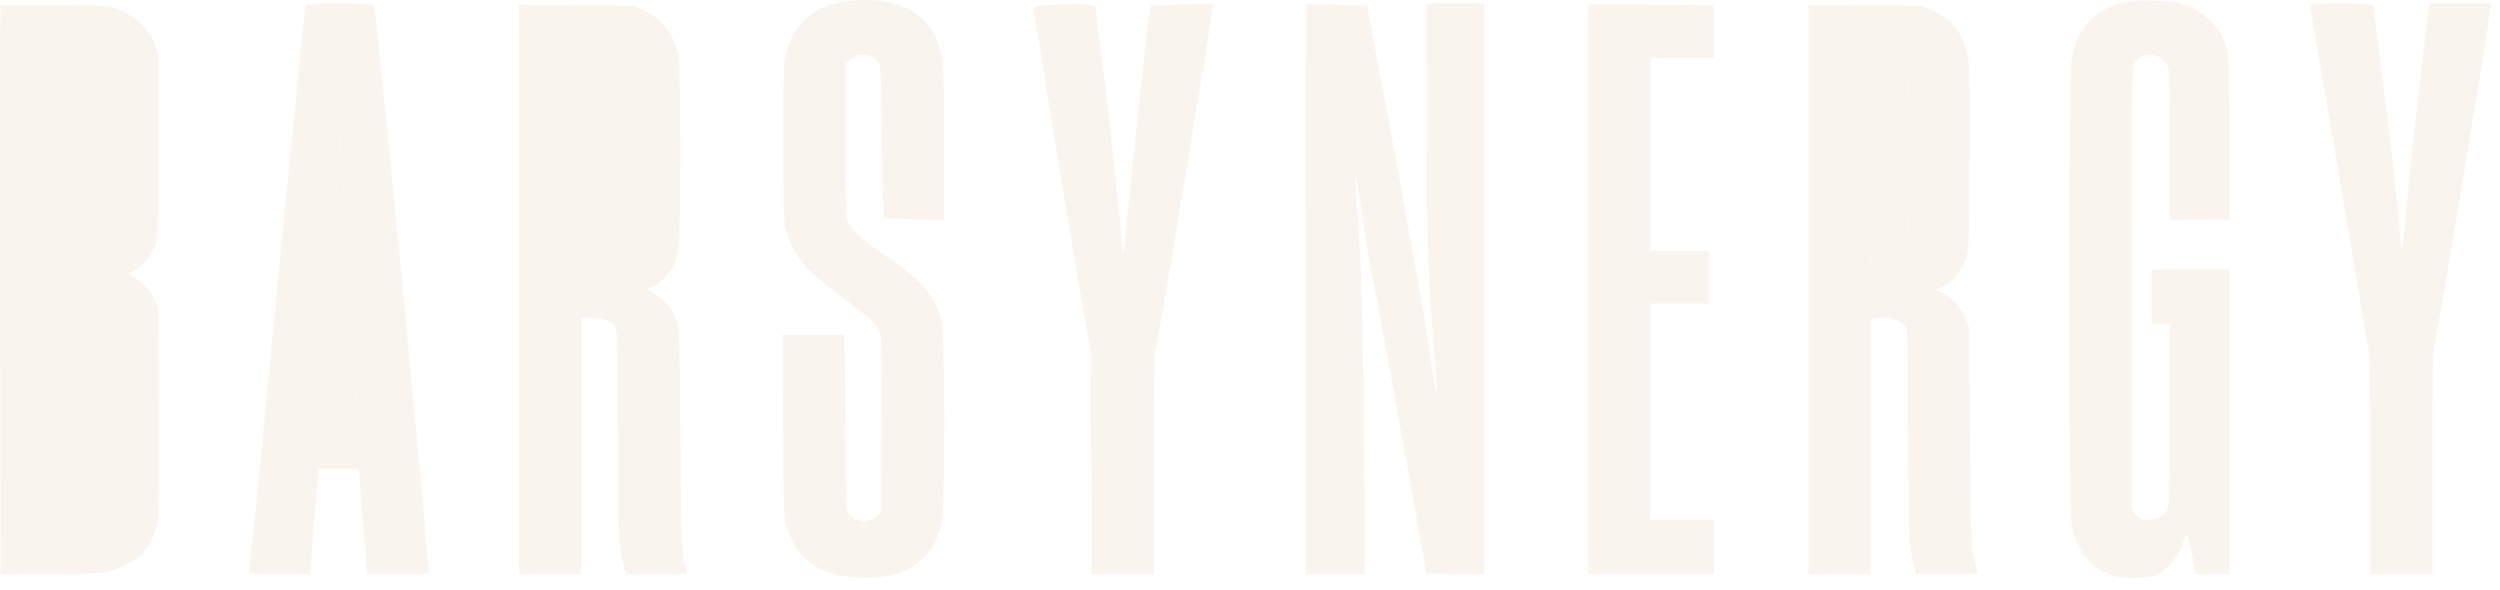
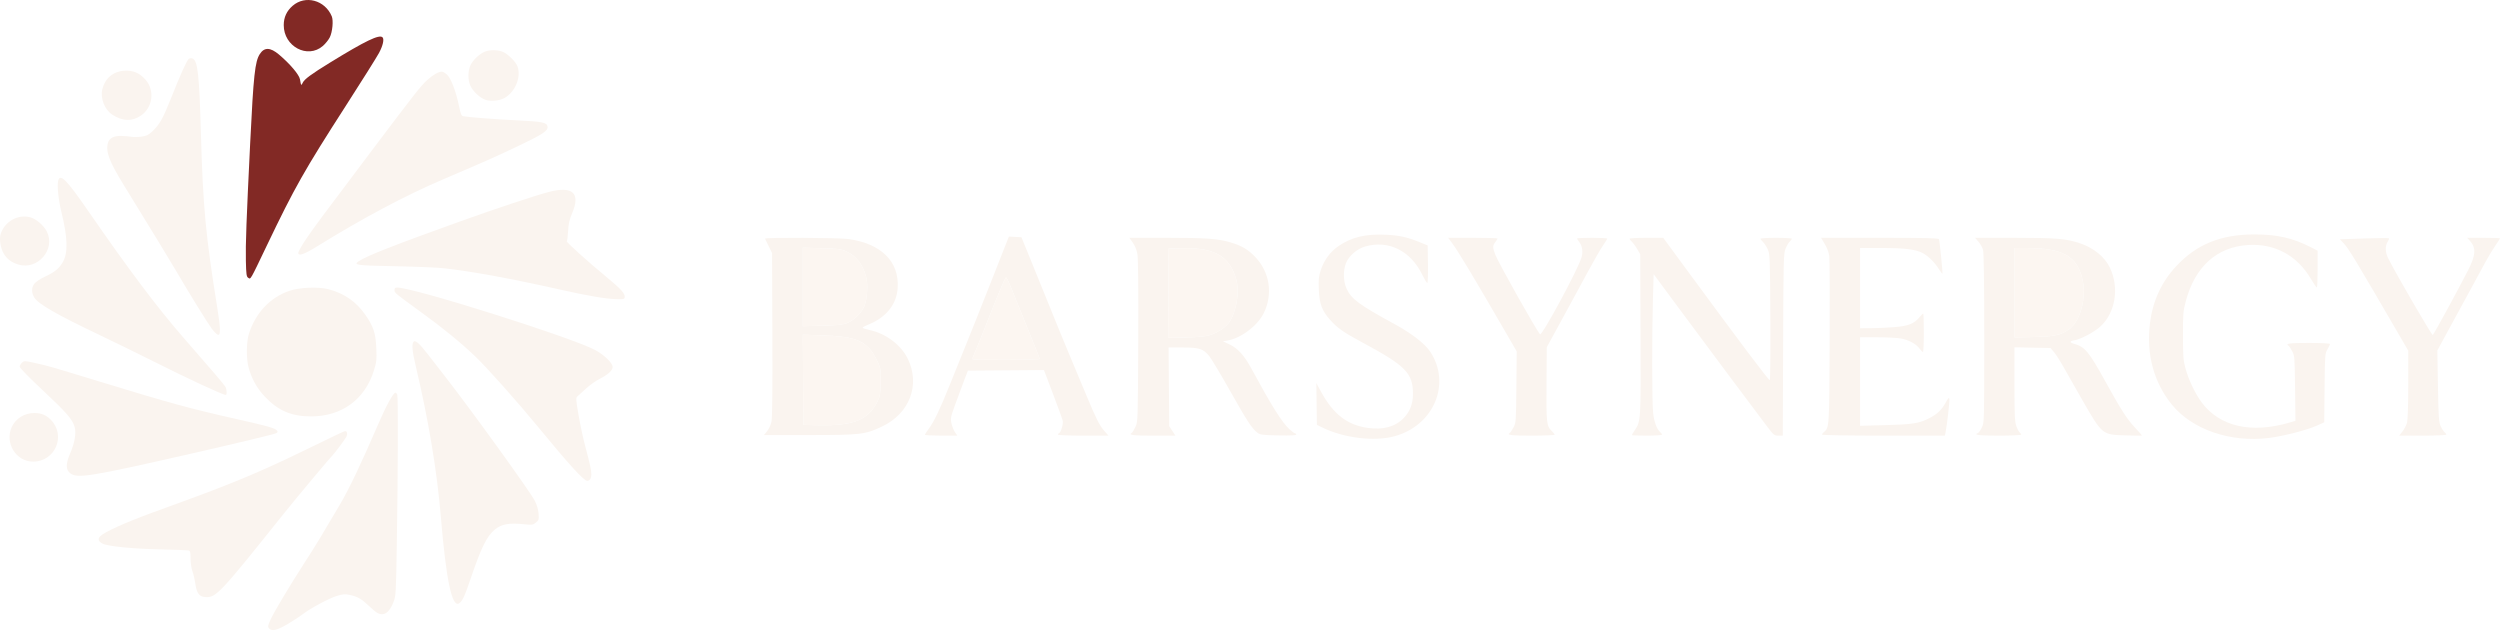
- <svg xmlns="http://www.w3.org/2000/svg" width="178" height="42" viewBox="0 0 178 42" fill="none">
-   <path d="M0.014 2.274C0.024 1.637 0.034 1.001 0.044 0.364C1.268 0.365 2.492 0.366 3.716 0.367C5.786 0.368 7.598 0.418 7.871 0.481C9.212 0.791 10.502 1.872 10.996 3.1C11.082 3.313 11.168 3.527 11.254 3.74C11.254 5.936 11.254 8.132 11.254 10.327C11.254 16.39 11.239 16.96 11.055 17.486C10.824 18.151 10.179 18.932 9.608 19.24C9.136 19.495 9.122 19.55 9.486 19.716C9.991 19.947 10.729 20.731 10.993 21.317C11.08 21.51 11.167 21.703 11.254 21.895C11.266 24.349 11.277 26.803 11.289 29.257C11.312 34.459 11.285 36.813 11.196 37.283C11.035 38.127 10.499 39.142 9.991 39.566C9.38 40.076 8.124 40.643 7.332 40.767C6.937 40.828 5.134 40.879 3.326 40.88C2.231 40.88 1.135 40.88 0.039 40.881C0.038 40.355 0.038 39.829 0.037 39.303C0.036 38.436 0.023 30.179 0.009 20.954C-0.005 11.73 -0.003 3.324 0.014 2.274ZM6.843 4.949C6.569 4.317 6.194 4.128 5.218 4.128C4.928 4.128 4.638 4.128 4.348 4.128C4.348 6.412 4.348 8.697 4.348 10.982C4.348 13.266 4.348 15.551 4.348 17.835C4.615 17.835 4.882 17.835 5.149 17.835C6.155 17.835 6.576 17.665 6.816 17.16C6.981 16.81 7 16.171 6.996 11.03C6.993 6.477 6.961 5.22 6.843 4.949ZM6.839 22.319C6.611 21.794 6.26 21.623 5.248 21.545C4.948 21.522 4.648 21.498 4.348 21.475C4.348 24.045 4.348 26.615 4.348 29.185C4.348 31.755 4.348 34.325 4.348 36.895C4.589 36.895 4.83 36.895 5.07 36.895C5.965 36.895 6.487 36.686 6.776 36.21C6.994 35.853 6.999 35.672 6.996 29.257C6.992 23.905 6.963 22.605 6.839 22.319Z" fill="#FAF4EF" />
-   <path d="M41.061 0.385C42.433 0.397 43.805 0.408 45.177 0.42C45.422 0.535 45.666 0.651 45.91 0.766C47.21 1.382 48.028 2.504 48.316 4.068C48.469 4.898 48.479 16.089 48.328 17.406C48.259 18.003 48.119 18.55 47.939 18.918C47.628 19.554 46.935 20.247 46.437 20.421C46.261 20.483 46.118 20.566 46.119 20.606C46.121 20.645 46.394 20.843 46.726 21.044C47.426 21.468 47.804 21.923 48.141 22.747C48.378 23.326 48.382 23.449 48.444 31.25C48.508 39.34 48.522 39.604 48.938 40.687C49.008 40.867 48.862 40.881 46.794 40.881C46.055 40.881 45.315 40.881 44.575 40.881C44.52 40.687 44.464 40.493 44.409 40.3C44.064 39.099 44.021 38.086 44.019 30.997C44.017 23.234 44.02 23.283 43.422 22.89C43.247 22.775 42.806 22.682 42.253 22.644C41.957 22.624 41.661 22.604 41.365 22.583C41.365 25.633 41.365 28.683 41.365 31.732C41.365 34.782 41.365 37.831 41.365 40.881C40.628 40.881 39.892 40.881 39.155 40.881C38.418 40.881 37.682 40.881 36.945 40.881C36.945 34.126 36.945 27.371 36.945 20.616C36.945 13.861 36.945 7.107 36.945 0.352C38.317 0.363 39.689 0.374 41.061 0.385ZM43.909 4.835C43.697 4.31 43.279 4.128 42.289 4.128C41.981 4.128 41.673 4.128 41.365 4.128C41.365 6.563 41.365 8.999 41.365 11.434C41.365 13.87 41.365 16.305 41.365 18.74C41.651 18.74 41.936 18.739 42.221 18.739C43.229 18.737 43.561 18.599 43.823 18.075C44.001 17.72 44.016 17.174 44.01 11.379C44.006 7.908 43.961 4.964 43.909 4.835Z" fill="#FAF4EF" />
-   <path d="M132.829 0.387C134.183 0.398 135.536 0.408 136.89 0.42C137.159 0.546 137.428 0.672 137.698 0.799C139.102 1.458 139.848 2.511 140.152 4.262C140.236 4.743 140.261 7.008 140.234 11.383C140.194 17.744 140.191 17.806 139.941 18.49C139.63 19.338 138.893 20.194 138.25 20.452C138.095 20.514 137.94 20.576 137.785 20.638C137.938 20.707 138.091 20.776 138.244 20.844C138.923 21.149 139.636 21.921 139.94 22.681C140.028 22.899 140.115 23.116 140.202 23.335C140.223 25.936 140.243 28.538 140.264 31.139C140.324 38.747 140.332 38.965 140.569 39.819C140.703 40.301 140.812 40.737 140.812 40.788C140.812 40.839 139.826 40.881 138.621 40.881C137.89 40.881 137.16 40.881 136.43 40.881C136.341 40.521 136.252 40.161 136.163 39.801C135.898 38.726 135.896 38.694 135.841 31.058C135.822 28.503 135.803 25.949 135.785 23.394C135.673 23.282 135.561 23.17 135.449 23.057C135.077 22.686 134.316 22.524 133.585 22.661C133.453 22.686 133.321 22.711 133.188 22.736C133.188 25.76 133.188 28.784 133.188 31.808C133.188 34.832 133.188 37.857 133.188 40.881C132.452 40.881 131.715 40.881 130.978 40.881C130.242 40.881 129.505 40.881 128.768 40.881C128.768 34.126 128.768 27.372 128.768 20.617C128.768 13.863 128.768 7.108 128.768 0.354C130.122 0.365 131.475 0.376 132.829 0.387ZM135.616 4.702C135.327 4.227 134.805 4.017 133.91 4.017C133.669 4.017 133.429 4.017 133.188 4.017C133.188 6.476 133.188 8.934 133.188 11.392C133.188 13.851 133.188 16.309 133.188 18.768C133.51 18.752 133.833 18.735 134.155 18.719C135.182 18.668 135.527 18.533 135.722 18.105C135.801 17.929 135.84 15.763 135.84 11.457C135.839 5.245 135.833 5.059 135.616 4.702Z" fill="#FAF4EF" />
-   <path d="M93.05 0.328C93.096 0.302 94.079 0.305 95.236 0.337C95.937 0.356 96.638 0.375 97.34 0.394C97.443 0.97 97.547 1.546 97.652 2.122C97.823 3.073 98.129 4.698 98.331 5.733C98.879 8.535 99.487 11.831 100.425 17.08C101.595 23.634 101.658 24.005 101.92 25.936C102.047 26.88 102.196 27.752 102.249 27.873C102.361 28.131 102.324 27.454 102.019 23.667C101.634 18.89 101.589 17.351 101.587 8.75C101.587 5.918 101.587 3.085 101.586 0.253C102.267 0.253 102.949 0.253 103.63 0.253C104.311 0.253 104.993 0.253 105.674 0.253C105.674 7.025 105.674 13.797 105.674 20.57C105.674 27.341 105.674 34.114 105.674 40.886C104.984 40.875 104.293 40.865 103.602 40.855C102.912 40.845 102.221 40.835 101.531 40.825C101.52 40.733 101.509 40.641 101.498 40.548C101.465 40.272 100.087 32.54 99.269 28.039C99.03 26.73 98.687 24.837 98.505 23.833C98.323 22.828 98.019 21.209 97.829 20.235C97.297 17.503 97.186 16.847 96.888 14.653C96.472 11.584 96.372 11.927 96.664 15.424C96.925 18.55 97.042 22.892 97.113 32.163C97.135 35.069 97.158 37.975 97.18 40.881C96.478 40.881 95.776 40.881 95.074 40.881C94.371 40.881 93.669 40.881 92.967 40.881C92.967 34.13 92.967 27.38 92.967 20.629C92.967 9.49 93.004 0.355 93.05 0.328Z" fill="#FAF4EF" />
-   <path d="M147.446 4.626C147.707 2.235 149.041 0.646 151.168 0.195C152.144 -0.012 154.156 -0.01 155.041 0.199C156.935 0.646 158.263 1.983 158.601 3.783C158.667 4.137 158.713 6.668 158.713 10.001C158.713 11.875 158.713 13.749 158.713 15.623C158.013 15.627 157.313 15.632 156.614 15.636C155.914 15.64 155.214 15.645 154.514 15.649C154.514 13.922 154.514 12.196 154.513 10.47C154.513 7.278 154.469 5.134 154.4 4.882C154.09 3.767 152.528 3.532 151.958 4.516C151.778 4.826 151.765 5.824 151.75 20.18C151.742 28.612 151.739 35.702 151.743 35.935C151.75 36.249 151.835 36.443 152.075 36.682C152.353 36.962 152.481 37.006 153.005 37.006C153.739 37.006 154.223 36.668 154.4 36.031C154.471 35.774 154.513 33.284 154.513 29.34C154.514 27.246 154.514 25.152 154.514 23.058C154.293 23.058 154.072 23.058 153.851 23.058C153.63 23.058 153.409 23.058 153.188 23.058C153.188 22.412 153.188 21.766 153.188 21.12C153.188 20.475 153.188 19.829 153.188 19.183C154.109 19.183 155.03 19.183 155.951 19.183C156.871 19.183 157.792 19.183 158.713 19.183C158.713 22.8 158.713 26.416 158.713 30.032C158.713 33.648 158.713 37.264 158.713 40.881C158.317 40.88 157.921 40.88 157.525 40.88C157.129 40.88 156.733 40.88 156.337 40.88C156.249 40.417 156.16 39.955 156.071 39.492C155.924 38.729 155.767 38.081 155.721 38.052C155.675 38.024 155.552 38.263 155.447 38.583C155.089 39.676 154.478 40.425 153.52 40.946C153.003 41.226 151.061 41.229 150.315 40.95C148.606 40.311 147.664 38.969 147.442 36.859C147.316 35.656 147.319 5.79 147.446 4.626Z" fill="#FAF4EF" />
-   <path d="M18.004 38.224C18.148 36.915 18.366 34.748 18.49 33.408C18.614 32.069 18.887 29.229 19.097 27.098C19.307 24.967 19.728 20.658 20.032 17.523C20.337 14.387 20.635 11.373 20.694 10.825C20.921 8.72 21.043 7.5 21.369 4.073C21.555 2.124 21.728 0.468 21.753 0.392C21.789 0.288 22.317 0.253 23.889 0.253C25.038 0.253 26.131 0.284 26.317 0.321C26.631 0.384 26.661 0.431 26.721 0.958C26.941 2.872 28.627 19.877 29.043 24.37C29.317 27.332 29.766 32.171 30.039 35.123C30.312 38.075 30.536 40.578 30.536 40.686C30.536 40.865 30.364 40.881 28.338 40.881C27.605 40.881 26.872 40.881 26.14 40.881C26.114 40.539 26.089 40.198 26.064 39.857C26.022 39.294 25.893 37.687 25.777 36.287C25.66 34.886 25.565 33.653 25.564 33.547C25.564 33.372 25.422 33.353 24.139 33.353C23.663 33.353 23.188 33.353 22.713 33.353C22.691 33.602 22.668 33.851 22.646 34.1C22.338 37.494 22.25 38.551 22.183 39.635C22.158 40.05 22.132 40.465 22.107 40.881C21.375 40.881 20.644 40.881 19.913 40.881C18.224 40.881 17.721 40.849 17.731 40.742C17.738 40.666 17.861 39.533 18.004 38.224ZM25.22 26.213C25.169 25.482 25.027 23.44 24.905 21.674C24.61 17.433 24.379 13.596 24.276 11.213C24.248 10.567 24.221 9.921 24.193 9.276C24.167 9.681 24.141 10.087 24.116 10.493C24.073 11.163 23.982 12.732 23.912 13.98C23.843 15.229 23.589 19.203 23.349 22.811C23.109 26.42 22.912 29.422 22.912 29.481C22.912 29.545 23.411 29.589 24.127 29.589C24.532 29.589 24.938 29.589 25.343 29.589C25.337 29.248 25.332 28.907 25.327 28.565C25.319 28.002 25.27 26.944 25.22 26.213Z" fill="#FAF4EF" />
-   <path d="M55.852 4.349C56.34 1.482 58.282 0.009 61.586 3.80122e-05C64.612 -0.008 66.506 1.375 67.061 3.998C67.184 4.577 67.218 5.918 67.219 10.199C67.22 12.02 67.221 13.841 67.221 15.662C66.525 15.649 65.828 15.636 65.131 15.623C63.981 15.603 62.999 15.544 62.949 15.493C62.898 15.443 62.832 13.002 62.801 10.069C62.76 6.074 62.711 4.676 62.607 4.493C62.378 4.092 62.012 3.907 61.452 3.907C61.027 3.907 60.857 3.968 60.566 4.23C60.445 4.337 60.325 4.445 60.205 4.553C60.205 6.373 60.205 8.193 60.205 10.014C60.205 15.434 60.206 15.478 60.449 15.932C60.766 16.526 61.359 17.04 63.265 18.369C65.801 20.139 66.674 21.206 67.053 23.003C67.291 24.129 67.295 36.031 67.058 37.154C66.82 38.275 66.424 39.044 65.739 39.714C64.688 40.742 63.496 41.147 61.531 41.144C60.261 41.142 59.188 40.907 58.24 40.422C57.275 39.929 56.498 38.952 56.048 37.67C55.799 36.958 55.796 36.884 55.755 30.392C55.742 28.205 55.728 26.019 55.714 23.833C56.452 23.833 57.19 23.833 57.928 23.833C58.666 23.833 59.404 23.833 60.142 23.833C60.153 25.89 60.163 27.947 60.173 30.004C60.198 34.886 60.235 36.236 60.352 36.462C60.717 37.169 61.773 37.342 62.385 36.794C62.506 36.686 62.626 36.579 62.746 36.471C62.758 34.466 62.769 32.461 62.781 30.456C62.805 26.286 62.777 24.265 62.691 23.864C62.54 23.165 62.212 22.846 59.754 21.003C57.395 19.234 56.6 18.3 56.036 16.637C55.799 15.937 55.791 15.768 55.77 10.438C55.758 7.42 55.795 4.685 55.852 4.349Z" fill="#FAF4EF" />
-   <path d="M166.662 0.253C168.094 0.253 168.891 0.294 168.938 0.371C168.978 0.435 169.133 1.494 169.282 2.723C169.431 3.952 169.827 7.15 170.161 9.829C170.495 12.508 170.798 15.408 170.835 16.273C170.871 17.139 170.938 17.825 170.982 17.797C171.026 17.77 171.096 17.36 171.137 16.888C171.429 13.534 172.544 3.379 172.869 1.111C172.911 0.825 172.951 0.539 172.993 0.253C173.728 0.253 174.463 0.253 175.199 0.253C175.934 0.253 176.669 0.253 177.405 0.253C177.384 0.355 177.364 0.456 177.344 0.558C177.311 0.725 177.031 2.481 176.721 4.46C175.695 11.022 173.854 21.942 173.406 24.123C173.201 25.122 173.188 25.652 173.188 33.033C173.188 35.649 173.188 38.265 173.188 40.881C172.452 40.881 171.715 40.881 170.978 40.881C170.242 40.881 169.505 40.881 168.768 40.881C168.768 38.307 168.768 35.733 168.768 33.159C168.768 25.852 168.756 25.375 168.544 24.275C168.42 23.636 167.699 19.427 166.942 14.921C166.184 10.416 165.317 5.31 165.014 3.574C164.711 1.839 164.463 0.382 164.461 0.336C164.46 0.291 165.45 0.253 166.662 0.253Z" fill="#FAF4EF" />
-   <path d="M75.444 0.327C76.482 0.288 77.481 0.296 77.662 0.346C77.773 0.375 77.883 0.405 77.993 0.435C78.055 0.949 78.118 1.463 78.181 1.977C78.284 2.825 78.57 5.163 78.815 7.172C79.189 10.233 79.533 13.512 79.892 17.412C79.928 17.808 79.975 18.082 79.995 18.021C80.025 17.931 80.859 9.855 81.093 7.394C81.299 5.223 81.882 0.464 81.947 0.414C81.961 0.404 82.962 0.363 84.17 0.324C84.903 0.301 85.635 0.277 86.368 0.254C86.343 0.462 86.319 0.671 86.294 0.879C86.126 2.318 82.791 22.34 82.253 25.149C82.181 25.523 82.138 28.556 82.138 33.313C82.138 35.835 82.138 38.358 82.138 40.881C81.403 40.881 80.668 40.881 79.932 40.881C79.197 40.881 78.461 40.881 77.726 40.881C77.715 38.233 77.705 35.586 77.694 32.938C77.684 30.29 77.674 27.643 77.663 24.995C77.526 24.239 77.389 23.482 77.251 22.726C76.773 20.092 75.52 12.577 74.41 5.678C73.983 3.029 73.617 0.758 73.595 0.63C73.558 0.404 73.606 0.396 75.444 0.327Z" fill="#FAF4EF" />
-   <path d="M117.249 0.335C119.543 0.35 121.557 0.362 121.724 0.363C121.825 0.363 121.927 0.364 122.028 0.364C122.028 0.991 122.028 1.619 122.028 2.246C122.028 2.873 122.028 3.501 122.028 4.128C121.273 4.128 120.518 4.128 119.763 4.128C119.008 4.128 118.253 4.128 117.498 4.128C117.498 6.416 117.498 8.703 117.498 10.991C117.498 13.279 117.498 15.567 117.498 17.855C118.197 17.855 118.897 17.855 119.597 17.855C120.297 17.855 120.997 17.855 121.696 17.855C121.696 18.482 121.696 19.109 121.696 19.737C121.696 20.364 121.696 20.991 121.696 21.619C120.997 21.619 120.297 21.619 119.597 21.619C118.897 21.619 118.197 21.619 117.498 21.619C117.498 24.183 117.498 26.748 117.498 29.312C117.498 31.877 117.498 34.441 117.498 37.006C118.253 37.006 119.008 37.006 119.763 37.006C120.518 37.006 121.273 37.006 122.028 37.006C122.028 37.652 122.028 38.298 122.028 38.943C122.028 39.589 122.028 40.235 122.028 40.881C120.536 40.881 119.044 40.881 117.553 40.881C116.061 40.881 114.569 40.881 113.078 40.881C113.078 34.119 113.078 27.357 113.078 20.595C113.078 13.833 113.078 7.071 113.078 0.309C114.468 0.317 115.858 0.326 117.249 0.335Z" fill="#FAF4EF" />
-   <path d="M6.839 22.319C6.963 22.605 6.992 23.905 6.996 29.257C6.999 35.672 6.994 35.853 6.776 36.21C6.487 36.686 5.965 36.895 5.07 36.895C4.83 36.895 4.589 36.895 4.348 36.895C4.348 34.325 4.348 31.755 4.348 29.185C4.348 26.615 4.348 24.045 4.348 21.475C4.648 21.498 4.948 21.521 5.248 21.545C6.26 21.623 6.611 21.794 6.839 22.319Z" fill="#FAF4EF" />
-   <path d="M135.616 4.702C135.833 5.059 135.839 5.245 135.84 11.457C135.84 15.763 135.801 17.929 135.722 18.105C135.527 18.533 135.182 18.668 134.155 18.719C133.833 18.735 133.51 18.752 133.188 18.767C133.188 16.309 133.188 13.851 133.188 11.392C133.188 8.934 133.188 6.476 133.188 4.017C133.429 4.017 133.669 4.017 133.91 4.017C134.805 4.017 135.327 4.227 135.616 4.702Z" fill="#FAF4EF" />
-   <path d="M43.909 4.835C43.961 4.964 44.006 7.908 44.01 11.379C44.016 17.174 44.001 17.72 43.823 18.075C43.561 18.599 43.229 18.737 42.221 18.739C41.936 18.739 41.651 18.74 41.365 18.74C41.365 16.305 41.365 13.87 41.365 11.434C41.365 8.999 41.365 6.563 41.365 4.128C41.673 4.128 41.981 4.128 42.289 4.128C43.279 4.128 43.697 4.31 43.909 4.835Z" fill="#FAF4EF" />
-   <path d="M6.843 4.949C6.961 5.22 6.993 6.477 6.996 11.03C7 16.171 6.981 16.811 6.816 17.16C6.576 17.665 6.155 17.835 5.149 17.835C4.882 17.835 4.615 17.835 4.348 17.835C4.348 15.551 4.348 13.266 4.348 10.982C4.348 8.697 4.348 6.412 4.348 4.128C4.638 4.128 4.928 4.128 5.218 4.128C6.194 4.128 6.569 4.317 6.843 4.949Z" fill="#FAF4EF" />
-   <path d="M25.22 26.213C25.27 26.944 25.319 28.002 25.327 28.565C25.332 28.907 25.337 29.248 25.343 29.589C24.938 29.589 24.532 29.589 24.127 29.589C23.411 29.589 22.912 29.545 22.912 29.481C22.912 29.422 23.109 26.42 23.349 22.811C23.589 19.203 23.843 15.229 23.912 13.98C23.982 12.732 24.073 11.163 24.116 10.493C24.141 10.087 24.167 9.681 24.193 9.276C24.221 9.921 24.248 10.567 24.276 11.213C24.379 13.596 24.61 17.433 24.905 21.674C25.027 23.44 25.169 25.482 25.22 26.213Z" fill="#FAF4EF" />
+ <svg xmlns="http://www.w3.org/2000/svg" width="246" height="62" viewBox="0 0 246 62" fill="none">
+   <path d="M75.483 42.43C75.665 42.21 75.847 41.808 75.915 41.477C75.994 41.094 76.022 38.264 76.001 32.904C75.991 30.236 75.981 27.569 75.97 24.902C75.862 24.68 75.754 24.457 75.645 24.235C75.467 23.867 75.302 23.529 75.278 23.484C75.213 23.353 82.511 23.386 83.476 23.52C86.722 23.973 88.5 25.738 88.331 28.341C88.225 29.966 87.192 31.247 85.417 31.951C85.126 32.067 84.888 32.2 84.888 32.248C84.888 32.296 85.189 32.397 85.557 32.473C87.148 32.801 88.662 33.937 89.327 35.302C90.579 37.873 89.503 40.696 86.784 41.973C85.109 42.76 84.701 42.808 79.643 42.809C78.152 42.809 76.661 42.81 75.169 42.81C75.274 42.683 75.379 42.556 75.483 42.43ZM85.22 27.21C84.875 25.974 84.235 25.17 83.236 24.721C82.758 24.506 82.443 24.467 80.842 24.423C80.227 24.406 79.613 24.39 78.998 24.373C78.998 25.66 78.998 26.948 78.998 28.236C78.998 29.523 78.998 30.811 78.998 32.098C79.631 32.083 80.264 32.066 80.897 32.05C82.422 32.012 82.904 31.961 83.346 31.789C84.083 31.504 84.853 30.721 85.094 30.015C85.361 29.229 85.42 27.925 85.22 27.21ZM86.609 36.247C86.465 35.687 85.938 34.711 85.568 34.319C84.679 33.377 83.696 33.097 80.951 33.001C80.299 32.978 79.647 32.955 78.995 32.933C79.005 34.412 79.015 35.891 79.024 37.371C79.034 38.85 79.043 40.33 79.053 41.809C79.493 41.82 79.934 41.831 80.374 41.841C83.938 41.929 85.431 41.349 86.331 39.529C86.594 38.997 86.638 38.764 86.664 37.749C86.681 37.107 86.656 36.431 86.609 36.247Z" fill="#FAF4EF" />
+   <path d="M114.8 23.4C118.684 23.4 119.86 23.485 121.106 23.858C122.196 24.183 122.831 24.562 123.533 25.305C124.949 26.806 125.269 28.936 124.358 30.805C123.758 32.037 122.134 33.271 120.803 33.505C120.647 33.533 120.491 33.56 120.336 33.588C120.544 33.685 120.753 33.782 120.962 33.879C121.798 34.269 122.432 34.965 123.14 36.274C125.099 39.893 126.149 41.568 126.871 42.228C127.122 42.456 127.376 42.643 127.436 42.643C127.497 42.643 127.546 42.697 127.546 42.762C127.546 42.843 126.985 42.87 125.792 42.846C124.218 42.814 124.007 42.786 123.728 42.578C123.202 42.184 122.707 41.426 121.015 38.422C120.117 36.829 119.209 35.312 118.997 35.052C118.395 34.314 118.037 34.196 116.396 34.193C115.927 34.192 115.457 34.191 114.988 34.19C114.999 35.481 115.009 36.772 115.02 38.063C115.03 39.355 115.041 40.646 115.051 41.937C115.153 42.092 115.254 42.247 115.356 42.401C115.457 42.556 115.558 42.711 115.66 42.866C114.925 42.866 114.191 42.866 113.457 42.866C111.419 42.866 111.008 42.809 111.376 42.58C111.443 42.538 111.604 42.272 111.734 41.989C111.966 41.482 111.969 41.374 112.003 33.553C112.025 28.275 111.997 25.415 111.919 24.988C111.847 24.595 111.671 24.163 111.465 23.873C111.354 23.715 111.242 23.558 111.13 23.4C112.353 23.4 113.576 23.4 114.8 23.4ZM121.655 27.528C121.01 25.213 119.505 24.342 116.291 24.424C115.86 24.435 115.43 24.446 114.999 24.457C114.989 25.922 114.98 27.386 114.97 28.851C114.96 30.315 114.951 31.78 114.941 33.244C115.492 33.234 116.042 33.224 116.593 33.214C117.605 33.196 118.5 33.119 118.904 33.015C119.715 32.809 120.626 32.216 120.991 31.659C121.677 30.612 121.983 28.706 121.655 27.528Z" fill="#FAF4EF" />
+   <path d="M198.238 23.401C202.371 23.401 203.339 23.483 204.705 23.951C206.035 24.406 207.108 25.285 207.61 26.332C208.561 28.314 208.16 30.784 206.664 32.142C206.071 32.681 204.736 33.386 204.114 33.488C203.609 33.571 203.622 33.708 204.15 33.851C205.143 34.121 205.575 34.646 207.133 37.471C208.675 40.266 209.289 41.231 210.029 42.019C210.437 42.454 210.772 42.829 210.772 42.852C210.772 42.875 210.066 42.871 209.204 42.844C206.824 42.768 206.901 42.83 204.865 39.306C204.318 38.358 203.555 37.016 203.17 36.323C202.785 35.63 202.313 34.879 202.12 34.654C202.004 34.518 201.887 34.382 201.771 34.245C201.179 34.234 200.588 34.222 199.997 34.21C199.405 34.198 198.814 34.186 198.222 34.174C198.222 35.375 198.222 36.576 198.222 37.777C198.222 40.762 198.252 41.468 198.395 41.894C198.491 42.176 198.639 42.466 198.726 42.539C198.812 42.611 198.883 42.715 198.883 42.768C198.883 42.822 197.892 42.866 196.681 42.866C194.718 42.866 194.151 42.795 194.63 42.608C194.714 42.576 194.887 42.33 195.016 42.061C195.249 41.575 195.25 41.512 195.249 33.292C195.249 27.858 195.209 24.869 195.133 24.593C195.07 24.362 194.867 23.999 194.682 23.787C194.57 23.658 194.459 23.529 194.347 23.4C195.644 23.401 196.941 23.401 198.238 23.401ZM204.876 27.314C204.305 25.169 202.9 24.414 199.461 24.405C199.048 24.404 198.635 24.402 198.222 24.401C198.222 25.87 198.222 27.338 198.222 28.806C198.222 30.274 198.222 31.742 198.222 33.211C198.855 33.195 199.488 33.179 200.121 33.162C202.18 33.11 202.736 32.991 203.562 32.425C204.744 31.615 205.371 29.174 204.876 27.314Z" fill="#FAF4EF" />
+   <path d="M91.385 42.199C91.914 41.487 92.517 40.228 93.462 37.86C93.914 36.729 94.612 35.002 95.013 34.023C95.414 33.044 96.537 30.226 97.508 27.761C98.096 26.267 98.685 24.773 99.273 23.279C99.479 23.29 99.685 23.301 99.891 23.312C100.097 23.323 100.302 23.334 100.508 23.345C100.706 23.827 100.904 24.309 101.102 24.791C102.075 27.162 102.375 27.901 103.382 30.408C103.91 31.723 104.752 33.776 105.254 34.968C105.755 36.161 106.499 37.938 106.906 38.917C107.862 41.218 108.199 41.885 108.682 42.424C108.814 42.572 108.946 42.719 109.077 42.866C108.247 42.866 107.417 42.866 106.587 42.866C105.152 42.866 104.098 42.823 104.098 42.764C104.098 42.708 104.149 42.645 104.212 42.623C104.387 42.564 104.64 41.732 104.577 41.42C104.546 41.267 104.116 40.077 103.622 38.777C103.323 37.988 103.024 37.2 102.724 36.411C101.478 36.421 100.231 36.431 98.984 36.441C97.738 36.451 96.491 36.46 95.244 36.47C95.122 36.785 95 37.1 94.878 37.415C94.677 37.935 94.286 38.987 94.01 39.751C93.534 41.068 93.514 41.17 93.629 41.682C93.696 41.979 93.853 42.367 93.978 42.544C94.053 42.651 94.129 42.758 94.205 42.866C93.67 42.866 93.135 42.866 92.601 42.866C91.719 42.866 91.001 42.828 91.005 42.782C91.009 42.736 91.18 42.474 91.385 42.199ZM101.108 32.299C100.447 30.678 99.723 28.888 99.498 28.323C99.273 27.757 99.039 27.295 98.978 27.296C98.918 27.297 98.233 28.911 97.457 30.883C96.68 32.855 95.955 34.653 95.845 34.879C95.736 35.105 95.673 35.318 95.707 35.352C95.8 35.446 102.338 35.425 102.323 35.33C102.316 35.284 101.769 33.92 101.108 32.299Z" fill="#FAF4EF" />
+   <path d="M162.006 23.4C162.558 23.4 163.109 23.4 163.661 23.4C164.417 24.429 165.173 25.458 165.929 26.487C171.346 33.858 174.009 37.397 174.146 37.408C174.195 37.412 174.22 34.625 174.201 31.214C174.169 25.18 174.162 25 173.936 24.512C173.809 24.237 173.598 23.917 173.468 23.8C173.338 23.684 173.232 23.546 173.232 23.494C173.232 23.442 173.926 23.4 174.773 23.4C175.621 23.4 176.315 23.442 176.315 23.494C176.315 23.546 176.218 23.676 176.101 23.784C175.984 23.891 175.798 24.212 175.689 24.496C175.504 24.976 175.488 25.646 175.459 33.939C175.449 36.915 175.438 39.89 175.428 42.866C175.284 42.866 175.14 42.866 174.997 42.866C174.59 42.866 174.53 42.819 173.926 42.023C172.63 40.315 167.447 33.37 165.119 30.222C164.318 29.141 163.519 28.06 162.719 26.978C162.695 27.8 162.672 28.622 162.648 29.444C162.545 33.011 162.555 39.519 162.664 40.59C162.757 41.5 163.026 42.236 163.371 42.525C163.467 42.605 163.545 42.715 163.545 42.768C163.545 42.822 162.876 42.866 162.058 42.866C161.241 42.866 160.572 42.843 160.572 42.815C160.572 42.787 160.697 42.578 160.85 42.351C161.463 41.437 161.461 41.473 161.428 32.9C161.418 30.271 161.408 27.642 161.398 25.013C161.301 24.846 161.204 24.679 161.107 24.512C160.946 24.237 160.711 23.916 160.584 23.8C160.456 23.684 160.352 23.546 160.352 23.494C160.352 23.442 161.096 23.4 162.006 23.4Z" fill="#FAF4EF" />
+   <path d="M211.558 31.798C211.833 29.606 212.687 27.752 214.143 26.189C216.144 24.04 218.526 23.071 221.818 23.068C224.056 23.066 225.598 23.413 227.368 24.318C227.597 24.435 227.826 24.552 228.056 24.669C228.056 25.273 228.056 25.878 228.056 26.482C228.056 27.479 228.019 28.293 227.973 28.291C227.928 28.289 227.668 27.909 227.395 27.446C226.039 25.14 223.846 23.952 221.23 24.107C218.157 24.29 215.999 26.222 215.092 29.603C214.821 30.614 214.802 30.84 214.804 33.022C214.807 35.06 214.837 35.468 215.043 36.223C215.357 37.38 216.015 38.76 216.66 39.62C218.431 41.98 221.527 42.684 225.283 41.581C225.479 41.524 225.675 41.466 225.872 41.408C225.859 40.344 225.847 39.28 225.835 38.216C225.8 35.163 225.788 35.004 225.552 34.559C225.417 34.303 225.257 34.062 225.195 34.024C224.842 33.803 225.258 33.745 227.175 33.745C228.412 33.745 229.267 33.788 229.267 33.85C229.267 33.907 229.155 34.145 229.019 34.378C228.779 34.788 228.77 34.907 228.738 38.176C228.727 39.301 228.715 40.425 228.704 41.55C228.464 41.66 228.224 41.77 227.984 41.88C227.06 42.304 224.678 42.918 223.276 43.094C219.478 43.572 215.686 42.266 213.691 39.791C211.919 37.593 211.179 34.822 211.558 31.798Z" fill="#FAF4EF" />
+   <path d="M184.968 23.4C189.488 23.4 190.754 23.43 190.794 23.539C190.866 23.739 191.182 26.88 191.135 26.928C191.113 26.95 190.937 26.719 190.743 26.414C190.348 25.793 189.713 25.172 189.192 24.9C188.495 24.536 187.444 24.405 185.205 24.403C184.48 24.403 183.755 24.402 183.03 24.401C183.03 25.718 183.03 27.034 183.03 28.35C183.03 29.666 183.03 30.983 183.03 32.299C183.37 32.298 183.709 32.297 184.049 32.296C184.609 32.295 185.652 32.248 186.367 32.192C187.792 32.08 188.339 31.864 188.901 31.189C189.055 31.004 189.209 30.853 189.243 30.853C189.277 30.853 189.305 31.704 189.305 32.744C189.305 33.784 189.265 34.635 189.216 34.635C189.167 34.635 189.018 34.486 188.886 34.306C188.548 33.844 187.823 33.449 187.056 33.309C186.696 33.243 185.644 33.189 184.716 33.189C184.155 33.189 183.592 33.189 183.03 33.189C183.03 34.64 183.03 36.092 183.03 37.543C183.03 38.995 183.03 40.446 183.03 41.898C183.865 41.876 184.7 41.854 185.535 41.833C188.195 41.763 188.842 41.661 189.842 41.149C190.615 40.753 191.038 40.355 191.433 39.651C191.728 39.126 191.788 39.069 191.819 39.287C191.851 39.522 191.585 41.826 191.44 42.56C191.42 42.662 191.4 42.764 191.379 42.866C189.364 42.866 187.349 42.866 185.333 42.866C181.938 42.866 179.287 42.823 179.287 42.768C179.287 42.715 179.369 42.602 179.469 42.518C180.003 42.071 180.001 42.113 180.038 33.689C180.057 29.346 180.042 25.534 180.004 25.218C179.96 24.86 179.795 24.41 179.564 24.022C179.44 23.815 179.317 23.607 179.193 23.4C181.118 23.4 183.043 23.4 184.968 23.4Z" fill="#FAF4EF" />
+   <path d="M129.996 38.555C131.189 40.752 132.565 41.818 134.581 42.105C136.108 42.324 137.306 41.993 138.137 41.123C138.739 40.493 139.03 39.742 139.035 38.806C139.045 36.721 138.344 36.003 134.048 33.696C132.21 32.709 131.61 32.289 130.892 31.487C130.079 30.576 129.828 29.908 129.772 28.498C129.731 27.494 129.761 27.2 129.962 26.591C130.289 25.595 130.883 24.785 131.692 24.226C132.99 23.33 134.378 22.998 136.408 23.1C137.706 23.165 138.455 23.331 139.697 23.832C139.959 23.937 140.22 24.043 140.482 24.148C140.491 24.765 140.502 25.382 140.512 25.999C140.528 27.017 140.499 27.849 140.446 27.849C140.393 27.849 140.169 27.479 139.947 27.027C138.794 24.669 136.638 23.601 134.345 24.251C133.52 24.485 132.707 25.194 132.433 25.919C132.155 26.655 132.178 27.663 132.49 28.374C132.943 29.407 133.73 29.991 137.272 31.919C138.903 32.807 140.216 33.825 140.731 34.603C142.826 37.764 141.085 41.879 137.208 42.931C135.229 43.468 132.254 43.108 130.133 42.074C129.95 41.985 129.766 41.895 129.583 41.806C129.574 41.12 129.564 40.435 129.555 39.75C129.546 39.064 129.537 38.379 129.528 37.694C129.684 37.981 129.84 38.268 129.996 38.555Z" fill="#FAF4EF" />
+   <path d="M144.93 23.4C146.268 23.4 147.362 23.43 147.362 23.466C147.362 23.502 147.263 23.659 147.142 23.815C146.865 24.171 146.866 24.361 147.15 25.09C147.471 25.912 151.201 32.542 151.538 32.89C151.727 33.085 155.27 26.525 155.621 25.33C155.783 24.781 155.696 24.197 155.396 23.811C155.276 23.658 155.178 23.502 155.178 23.466C155.178 23.43 155.847 23.4 156.664 23.4C157.482 23.4 158.151 23.436 158.151 23.479C158.151 23.522 157.959 23.835 157.725 24.174C157.49 24.513 156.84 25.642 156.28 26.681C155.721 27.722 154.574 29.83 153.733 31.367C153.223 32.299 152.713 33.231 152.203 34.162C152.194 35.363 152.186 36.563 152.177 37.763C152.149 41.632 152.183 41.928 152.704 42.424C152.854 42.566 152.976 42.723 152.976 42.774C152.976 42.824 151.961 42.866 150.72 42.866C148.649 42.866 148.217 42.809 148.575 42.587C148.636 42.548 148.797 42.308 148.932 42.052C149.17 41.603 149.18 41.464 149.212 38.083C149.223 36.915 149.234 35.747 149.245 34.579C148.891 33.967 148.537 33.356 148.183 32.744C145.061 27.347 143.486 24.723 142.892 23.928C142.76 23.752 142.629 23.576 142.497 23.4C143.308 23.4 144.119 23.4 144.93 23.4Z" fill="#FAF4EF" />
+   <path d="M232.629 23.465C233.94 23.421 235.039 23.412 235.072 23.445C235.104 23.477 235.047 23.634 234.944 23.793C234.683 24.197 234.702 24.829 234.994 25.41C235.789 26.992 239.259 32.967 239.381 32.965C239.453 32.964 241.808 28.651 242.857 26.599C243.63 25.087 243.665 24.366 243.001 23.651C242.924 23.567 242.846 23.484 242.769 23.4C243.307 23.4 243.846 23.4 244.385 23.4C245.273 23.4 246 23.423 246 23.45C246 23.478 245.784 23.816 245.521 24.201C245.257 24.587 244.854 25.252 244.625 25.68C244.395 26.109 243.538 27.686 242.72 29.184C241.902 30.683 240.918 32.489 240.534 33.198C240.301 33.628 240.068 34.057 239.834 34.487C239.854 35.65 239.874 36.812 239.894 37.975C239.946 41.006 239.98 41.522 240.152 41.914C240.261 42.162 240.432 42.434 240.533 42.518C240.633 42.602 240.716 42.715 240.716 42.768C240.716 42.822 239.673 42.866 238.399 42.866C237.626 42.866 236.854 42.866 236.082 42.866C236.191 42.727 236.299 42.588 236.408 42.449C236.587 42.219 236.788 41.831 236.853 41.587C236.925 41.316 236.972 39.844 236.972 37.824C236.972 36.718 236.973 35.612 236.973 34.507C236.721 34.074 236.47 33.641 236.218 33.208C231.624 25.305 231.12 24.472 230.571 23.89C230.463 23.775 230.354 23.66 230.246 23.545C231.04 23.518 231.835 23.491 232.629 23.465Z" fill="#FAF4EF" />
+   <path d="M86.609 36.247C86.656 36.431 86.681 37.107 86.665 37.749C86.638 38.765 86.595 38.997 86.332 39.529C85.431 41.349 83.938 41.929 80.374 41.841C79.934 41.831 79.493 41.82 79.053 41.809C79.044 40.33 79.034 38.85 79.024 37.371C79.015 35.891 79.005 34.412 78.996 32.933C79.647 32.955 80.299 32.978 80.951 33.001C83.697 33.097 84.679 33.377 85.568 34.319C85.938 34.711 86.465 35.687 86.609 36.247Z" fill="#FCF6F1" />
+   <path d="M121.655 27.528C121.983 28.706 121.677 30.612 120.991 31.659C120.626 32.216 119.715 32.809 118.904 33.015C118.5 33.119 117.604 33.196 116.592 33.214C116.042 33.224 115.492 33.234 114.941 33.244C114.951 31.78 114.96 30.315 114.97 28.851C114.979 27.386 114.989 25.922 114.999 24.457C115.43 24.446 115.86 24.435 116.291 24.424C119.505 24.342 121.01 25.213 121.655 27.528Z" fill="#FCF6F1" />
+   <path d="M204.876 27.314C205.371 29.174 204.744 31.615 203.561 32.425C202.735 32.991 202.18 33.11 200.121 33.162C199.488 33.179 198.855 33.195 198.222 33.211C198.222 31.742 198.222 30.274 198.222 28.806C198.222 27.338 198.222 25.87 198.222 24.401C198.635 24.402 199.048 24.404 199.461 24.405C202.9 24.414 204.304 25.169 204.876 27.314Z" fill="#FCF6F1" />
+   <path d="M85.22 27.21C85.42 27.925 85.361 29.229 85.094 30.015C84.853 30.721 84.083 31.504 83.346 31.789C82.904 31.961 82.422 32.012 80.897 32.05C80.264 32.066 79.631 32.083 78.998 32.098C78.998 30.811 78.998 29.523 78.998 28.236C78.998 26.948 78.998 25.661 78.998 24.373C79.612 24.39 80.227 24.406 80.842 24.423C82.443 24.467 82.758 24.506 83.236 24.721C84.235 25.17 84.875 25.974 85.22 27.21Z" fill="#FCF6F1" />
+   <path d="M101.108 32.299C101.769 33.92 102.316 35.284 102.323 35.33C102.338 35.425 95.801 35.446 95.707 35.352C95.673 35.318 95.736 35.105 95.845 34.879C95.955 34.653 96.68 32.855 97.457 30.883C98.233 28.911 98.918 27.297 98.979 27.296C99.039 27.295 99.273 27.757 99.498 28.323C99.723 28.888 100.448 30.678 101.108 32.299Z" fill="#FCF6F1" />
+   <path d="M30.093 23.561C30.839 22.451 31.635 21.379 36.611 14.78C40.842 9.168 41.401 8.457 42.026 7.887C42.594 7.369 43.15 7.049 43.483 7.049C43.571 7.049 43.791 7.175 43.972 7.329C44.361 7.659 44.873 8.992 45.168 10.442C45.328 11.228 45.402 11.403 45.584 11.437C46.15 11.541 48.778 11.741 50.926 11.845C53.391 11.963 53.819 12.053 53.877 12.462C53.934 12.867 53.419 13.21 51.047 14.341C48.855 15.388 47.769 15.87 43.66 17.622C39.909 19.22 35.708 21.454 31.157 24.269C29.91 25.041 29.349 25.231 29.349 24.882C29.349 24.764 29.683 24.169 30.093 23.561Z" fill="#FAF4EF" />
+   <path d="M37.642 3.675C37.823 3.859 37.678 4.499 37.292 5.214C37.061 5.642 35.583 7.995 34.009 10.442C29.953 16.747 28.982 18.464 26.274 24.124C24.575 27.675 24.679 27.493 24.428 27.337C24.255 27.23 24.225 27.015 24.194 25.669C24.157 24.075 24.247 21.628 24.619 14.057C24.946 7.381 25.091 6.05 25.566 5.318C26.009 4.633 26.595 4.648 27.446 5.363C28.525 6.271 29.445 7.357 29.52 7.814C29.623 8.439 29.641 8.46 29.79 8.139C29.951 7.793 30.626 7.295 32.486 6.153C35.974 4.01 37.329 3.359 37.642 3.675Z" fill="#822925" />
+   <path d="M10.62 14.067C10.75 13.597 11.198 13.358 11.918 13.375C12.271 13.383 12.722 13.42 12.919 13.458C13.117 13.495 13.556 13.491 13.896 13.448C14.407 13.383 14.594 13.294 14.989 12.927C15.682 12.281 16.044 11.646 16.785 9.774C17.75 7.338 18.397 5.904 18.585 5.784C18.676 5.726 18.834 5.711 18.935 5.751C19.459 5.954 19.608 7.286 19.773 13.223C19.97 20.325 20.242 23.208 21.374 30.237C21.704 32.28 21.725 32.999 21.454 32.946C21.351 32.926 21.077 32.659 20.846 32.354C20.445 31.823 18.58 28.801 17.345 26.682C16.799 25.745 14.905 22.639 12.19 18.228C10.749 15.888 10.384 14.92 10.62 14.067Z" fill="#FAF4EF" />
+   <path d="M40.676 33.65C40.827 33.408 41.244 33.754 42.03 34.774C42.412 35.27 43.197 36.28 43.774 37.018C46.31 40.261 52.185 48.398 52.627 49.281C52.834 49.694 52.968 50.155 52.997 50.551C53.038 51.127 53.018 51.192 52.727 51.425C52.436 51.657 52.348 51.67 51.586 51.589C50.085 51.43 49.344 51.565 48.68 52.118C47.887 52.778 47.328 53.927 46.259 57.089C45.721 58.68 45.484 59.176 45.167 59.372C44.473 59.8 43.898 57.062 43.381 50.874C43.003 46.358 42.175 41.376 40.915 36.046C40.572 34.599 40.505 33.922 40.676 33.65Z" fill="#FAF4EF" />
+   <path d="M3.389 27.903C3.522 27.732 3.989 27.426 4.425 27.222C5.39 26.771 5.815 26.424 6.19 25.776C6.704 24.89 6.66 23.367 6.05 20.898C5.756 19.71 5.604 18.27 5.722 17.795C5.914 17.025 6.536 17.653 8.722 20.82C12.639 26.495 15.538 30.349 18.068 33.244C20.834 36.41 22.08 37.869 22.184 38.066C22.322 38.325 22.344 38.861 22.217 38.861C21.927 38.861 18.499 37.272 15.092 35.558C13.639 34.827 11.261 33.663 9.808 32.971C5.545 30.941 3.756 29.912 3.367 29.267C3.081 28.794 3.09 28.288 3.389 27.903Z" fill="#FAF4EF" />
+   <path d="M26.639 60.932C26.988 60.174 28.619 57.451 30.032 55.268C31.051 53.694 31.637 52.731 33.414 49.707C34.374 48.074 35.502 45.71 37.233 41.7C38.008 39.903 38.703 38.639 38.916 38.639C38.969 38.639 39.047 38.727 39.09 38.834C39.184 39.069 39.164 46.243 39.049 53.377C38.967 58.474 38.959 58.622 38.71 59.264C38.31 60.299 37.776 60.654 37.13 60.314C36.998 60.245 36.616 59.926 36.281 59.607C35.569 58.928 35.182 58.706 34.415 58.54C33.937 58.436 33.748 58.452 33.116 58.648C32.353 58.884 30.468 59.9 29.789 60.441C29.577 60.61 28.934 61.029 28.361 61.373C27.312 62.002 26.783 62.142 26.508 61.864C26.326 61.68 26.34 61.58 26.639 60.932Z" fill="#FAF4EF" />
+   <path d="M2.161 35.687C2.38 35.487 2.416 35.489 3.51 35.733C4.852 36.034 4.704 35.991 9.736 37.53C16.767 39.68 18.746 40.221 23.349 41.253C26.338 41.923 27.063 42.129 27.256 42.364C27.353 42.482 27.336 42.541 27.181 42.624C26.983 42.73 23.39 43.594 18.725 44.657C8.92 46.891 7.622 47.103 6.927 46.581C6.464 46.234 6.456 45.648 6.898 44.628C7.352 43.585 7.513 42.634 7.344 42.012C7.143 41.278 6.55 40.598 4.166 38.367C2.906 37.188 1.937 36.197 1.937 36.087C1.937 35.98 2.038 35.8 2.161 35.687Z" fill="#FAF4EF" />
+   <path d="M9.863 52.766C10.278 52.346 12.214 51.467 14.927 50.467C15.503 50.255 16.914 49.739 18.065 49.321C22.759 47.614 25.782 46.347 29.624 44.477C33.22 42.727 33.868 42.421 33.977 42.421C34.166 42.421 34.217 42.723 34.075 42.996C33.959 43.219 32.932 44.597 32.763 44.757C32.51 44.995 29.112 49.057 27.971 50.485C21.599 58.462 21.252 58.83 20.189 58.75C19.598 58.706 19.351 58.369 19.22 57.429C19.164 57.033 19.036 56.485 18.935 56.211C18.832 55.93 18.751 55.385 18.75 54.96C18.749 54.285 18.725 54.203 18.517 54.16C18.389 54.134 17.146 54.088 15.753 54.059C13.035 54.001 10.598 53.757 10.092 53.493C9.677 53.276 9.6 53.032 9.863 52.766Z" fill="#FAF4EF" />
+   <path d="M35.314 25.693C36.111 25.166 38.861 24.088 45.366 21.755C48.812 20.519 52.692 19.231 54.008 18.887C56.343 18.277 57.142 18.996 56.307 20.957C56.03 21.608 55.943 21.992 55.902 22.733C55.874 23.253 55.815 23.703 55.771 23.734C55.68 23.797 57.817 25.725 59.669 27.251C61.085 28.418 61.519 28.894 61.472 29.227C61.441 29.445 61.379 29.461 60.613 29.436C59.579 29.404 57.841 29.108 55.219 28.519C50.26 27.405 46.484 26.711 43.66 26.395C43.024 26.324 40.849 26.234 38.825 26.196C35.032 26.123 34.729 26.08 35.314 25.693Z" fill="#FAF4EF" />
+   <path d="M39.084 28.295C40.707 28.295 56.24 33.198 58.573 34.447C59.45 34.916 60.283 35.724 60.283 36.106C60.283 36.456 59.845 36.854 58.962 37.304C58.616 37.481 58.042 37.891 57.686 38.215C57.33 38.54 56.949 38.886 56.84 38.984C56.651 39.156 56.654 39.229 56.926 40.82C57.082 41.731 57.362 43.052 57.548 43.756C58.084 45.781 58.183 46.232 58.188 46.653C58.191 47.061 58.036 47.315 57.782 47.315C57.452 47.315 55.946 45.664 52.965 42.032C50.9 39.517 47.965 36.222 46.776 35.084C45.346 33.717 43.611 32.298 41.458 30.737C38.846 28.842 38.816 28.817 38.816 28.545C38.816 28.354 38.88 28.295 39.084 28.295Z" fill="#FAF4EF" />
+   <path d="M24.491 32.852C25.144 30.791 26.567 29.276 28.468 28.62C29.463 28.276 31.33 28.199 32.321 28.46C33.884 28.872 35.046 29.68 35.954 30.986C36.755 32.137 36.965 32.782 37.029 34.271C37.077 35.392 37.053 35.614 36.797 36.445C35.916 39.3 33.63 40.975 30.614 40.975C28.666 40.975 27.339 40.401 26.018 38.986C25.258 38.172 24.729 37.202 24.446 36.105C24.224 35.244 24.246 33.624 24.491 32.852Z" fill="#FAF4EF" />
+   <path d="M46.287 6.437C46.515 5.931 47.157 5.316 47.694 5.089C48.216 4.868 49.098 4.896 49.582 5.149C50.087 5.412 50.764 6.11 50.919 6.528C51.315 7.591 50.677 9.103 49.594 9.669C49.118 9.917 48.276 9.993 47.789 9.83C47.243 9.648 46.538 8.995 46.287 8.44C46.031 7.871 46.031 7.007 46.287 6.437Z" fill="#FAF4EF" />
+   <path d="M10.074 8.756C10.337 7.7 11.142 7.028 12.227 6.958C13.085 6.903 13.718 7.168 14.309 7.828C15.259 8.891 15.039 10.589 13.847 11.387C12.977 11.969 12.07 11.938 11.061 11.291C10.29 10.797 9.848 9.662 10.074 8.756Z" fill="#FAF4EF" />
+   <path d="M0.06 23.04C0.453 21.792 1.764 21.052 2.99 21.385C3.555 21.539 4.297 22.177 4.603 22.773C5.504 24.526 3.714 26.61 1.806 26.03C1.116 25.82 0.671 25.483 0.348 24.922C0.05 24.406 -0.088 23.508 0.06 23.04Z" fill="#FAF4EF" />
+   <path d="M32.645 1.602C32.821 2.019 32.713 3.154 32.45 3.676C32.323 3.928 32.016 4.308 31.77 4.522C30.26 5.827 27.911 4.572 27.92 2.464C27.923 1.7 28.213 1.074 28.797 0.569C30.045 -0.511 31.976 0.008 32.645 1.602Z" fill="#822925" />
+   <path d="M1.153 42.027C1.53 41.189 2.405 40.641 3.368 40.641C4.057 40.641 4.534 40.835 4.999 41.305C6.527 42.849 5.438 45.424 3.256 45.424C1.578 45.424 0.447 43.597 1.153 42.027Z" fill="#FAF4EF" />
</svg>
